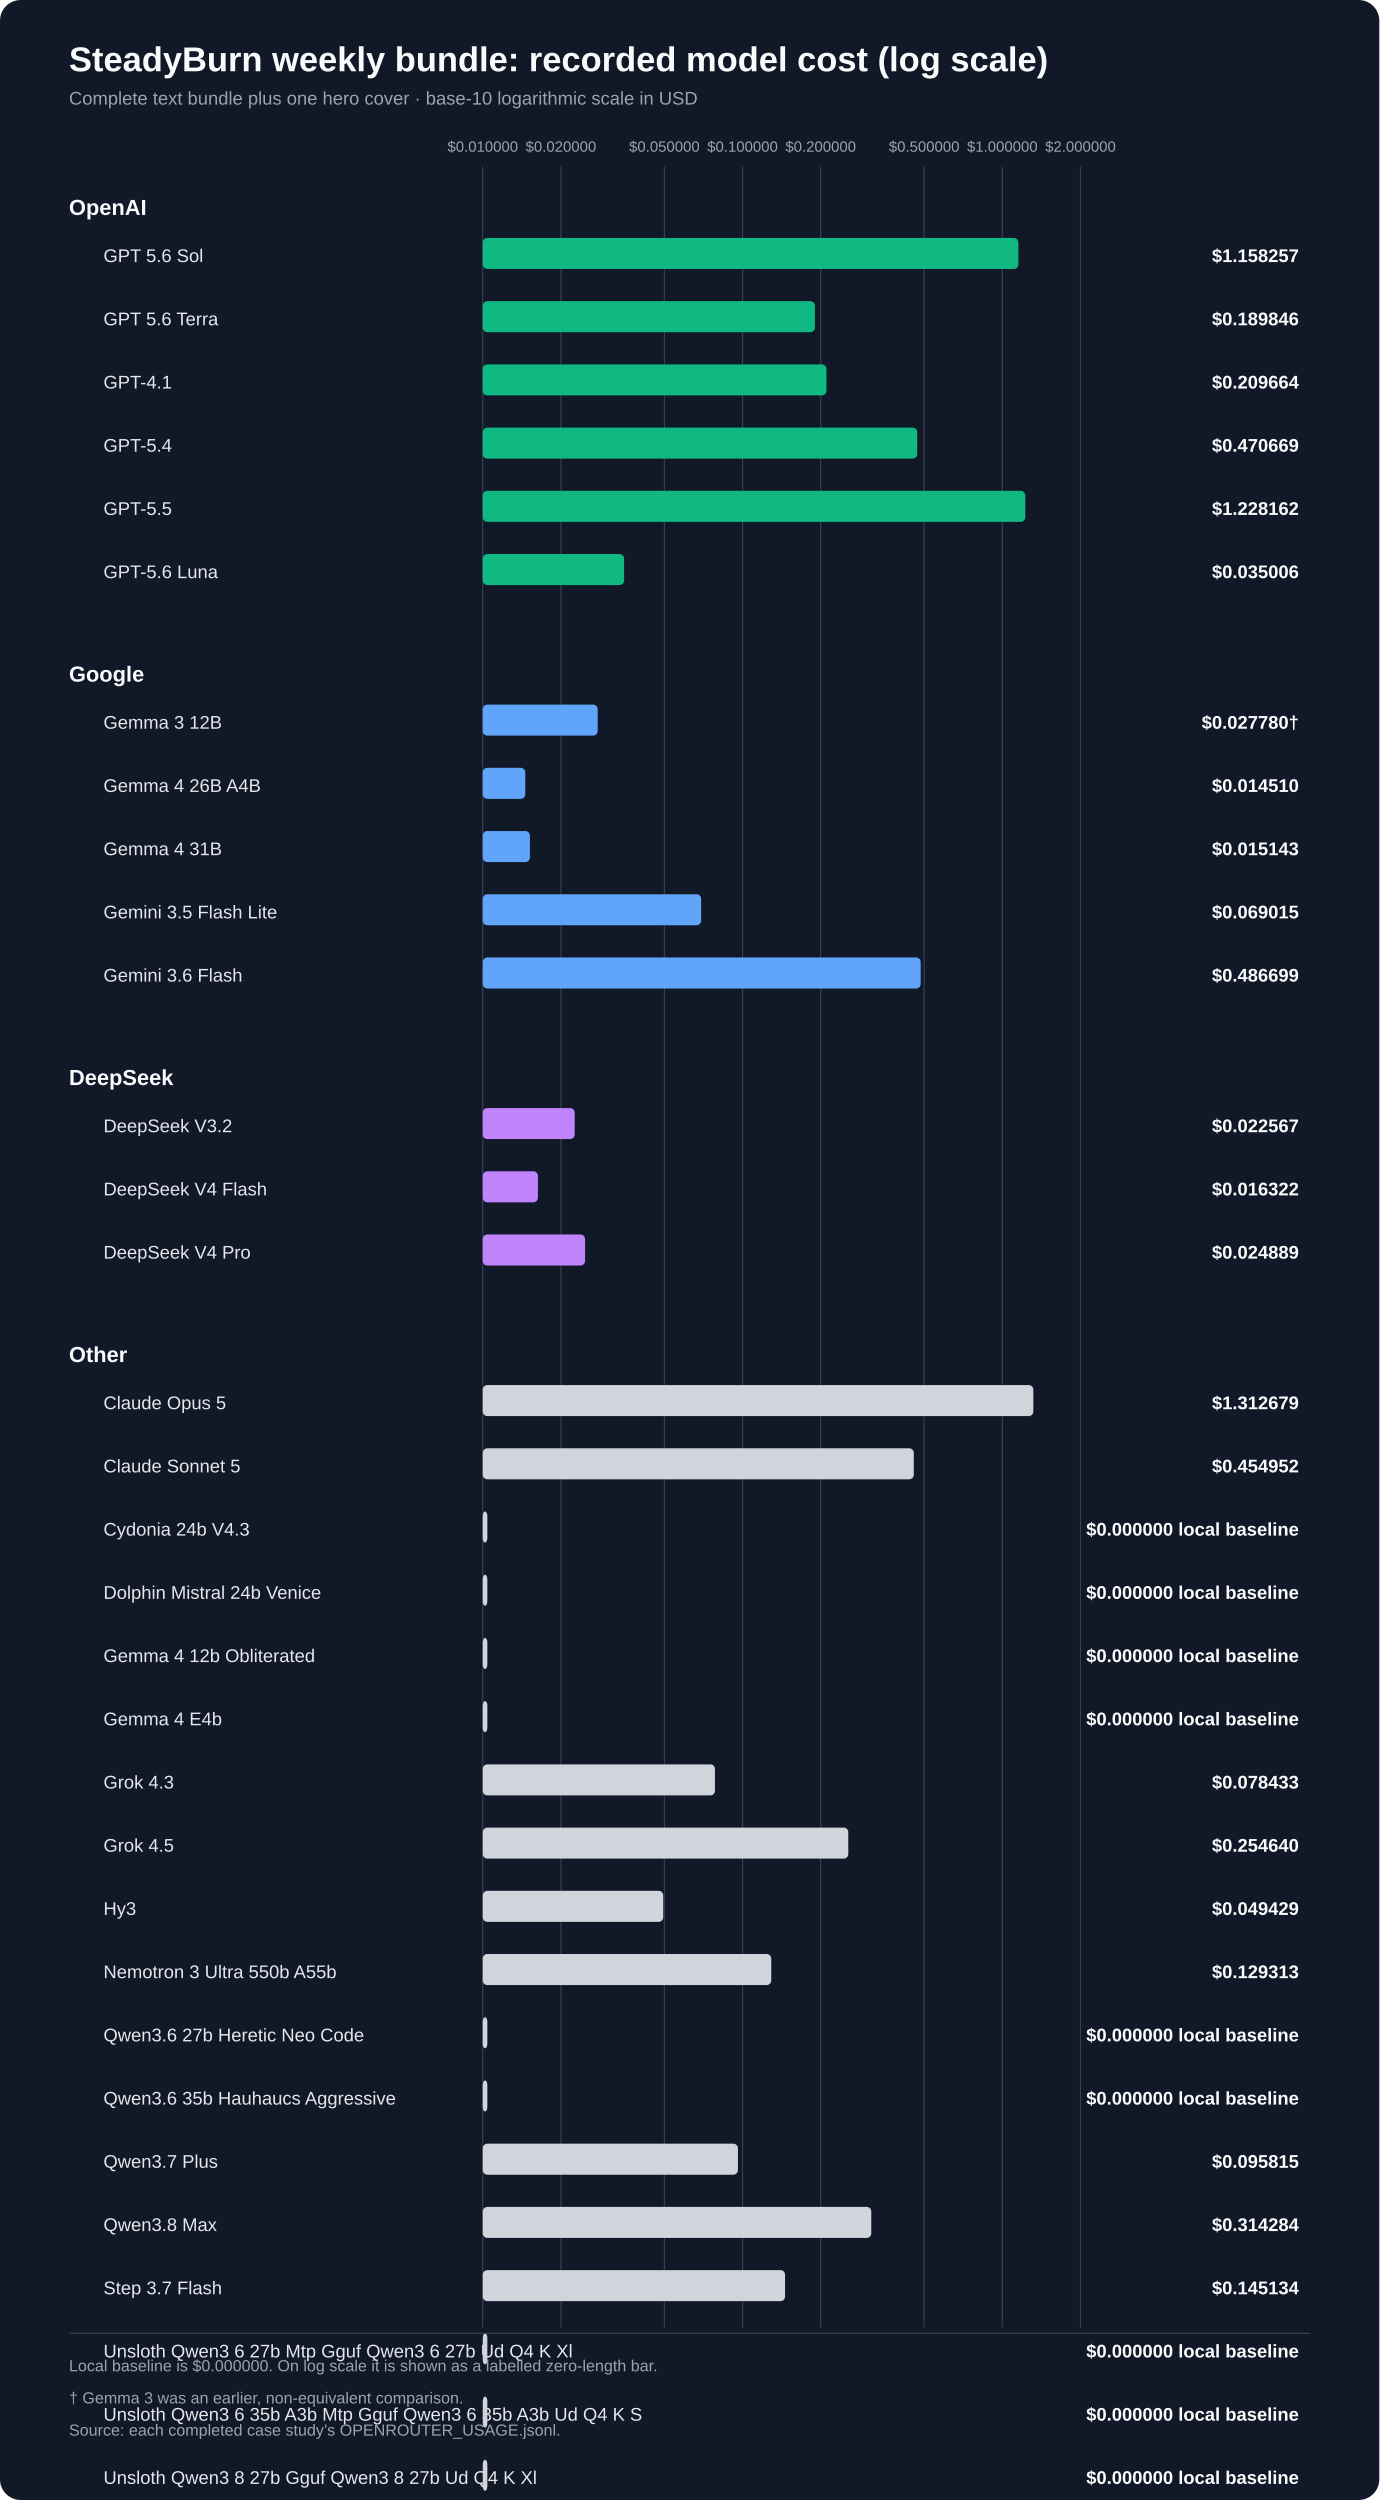
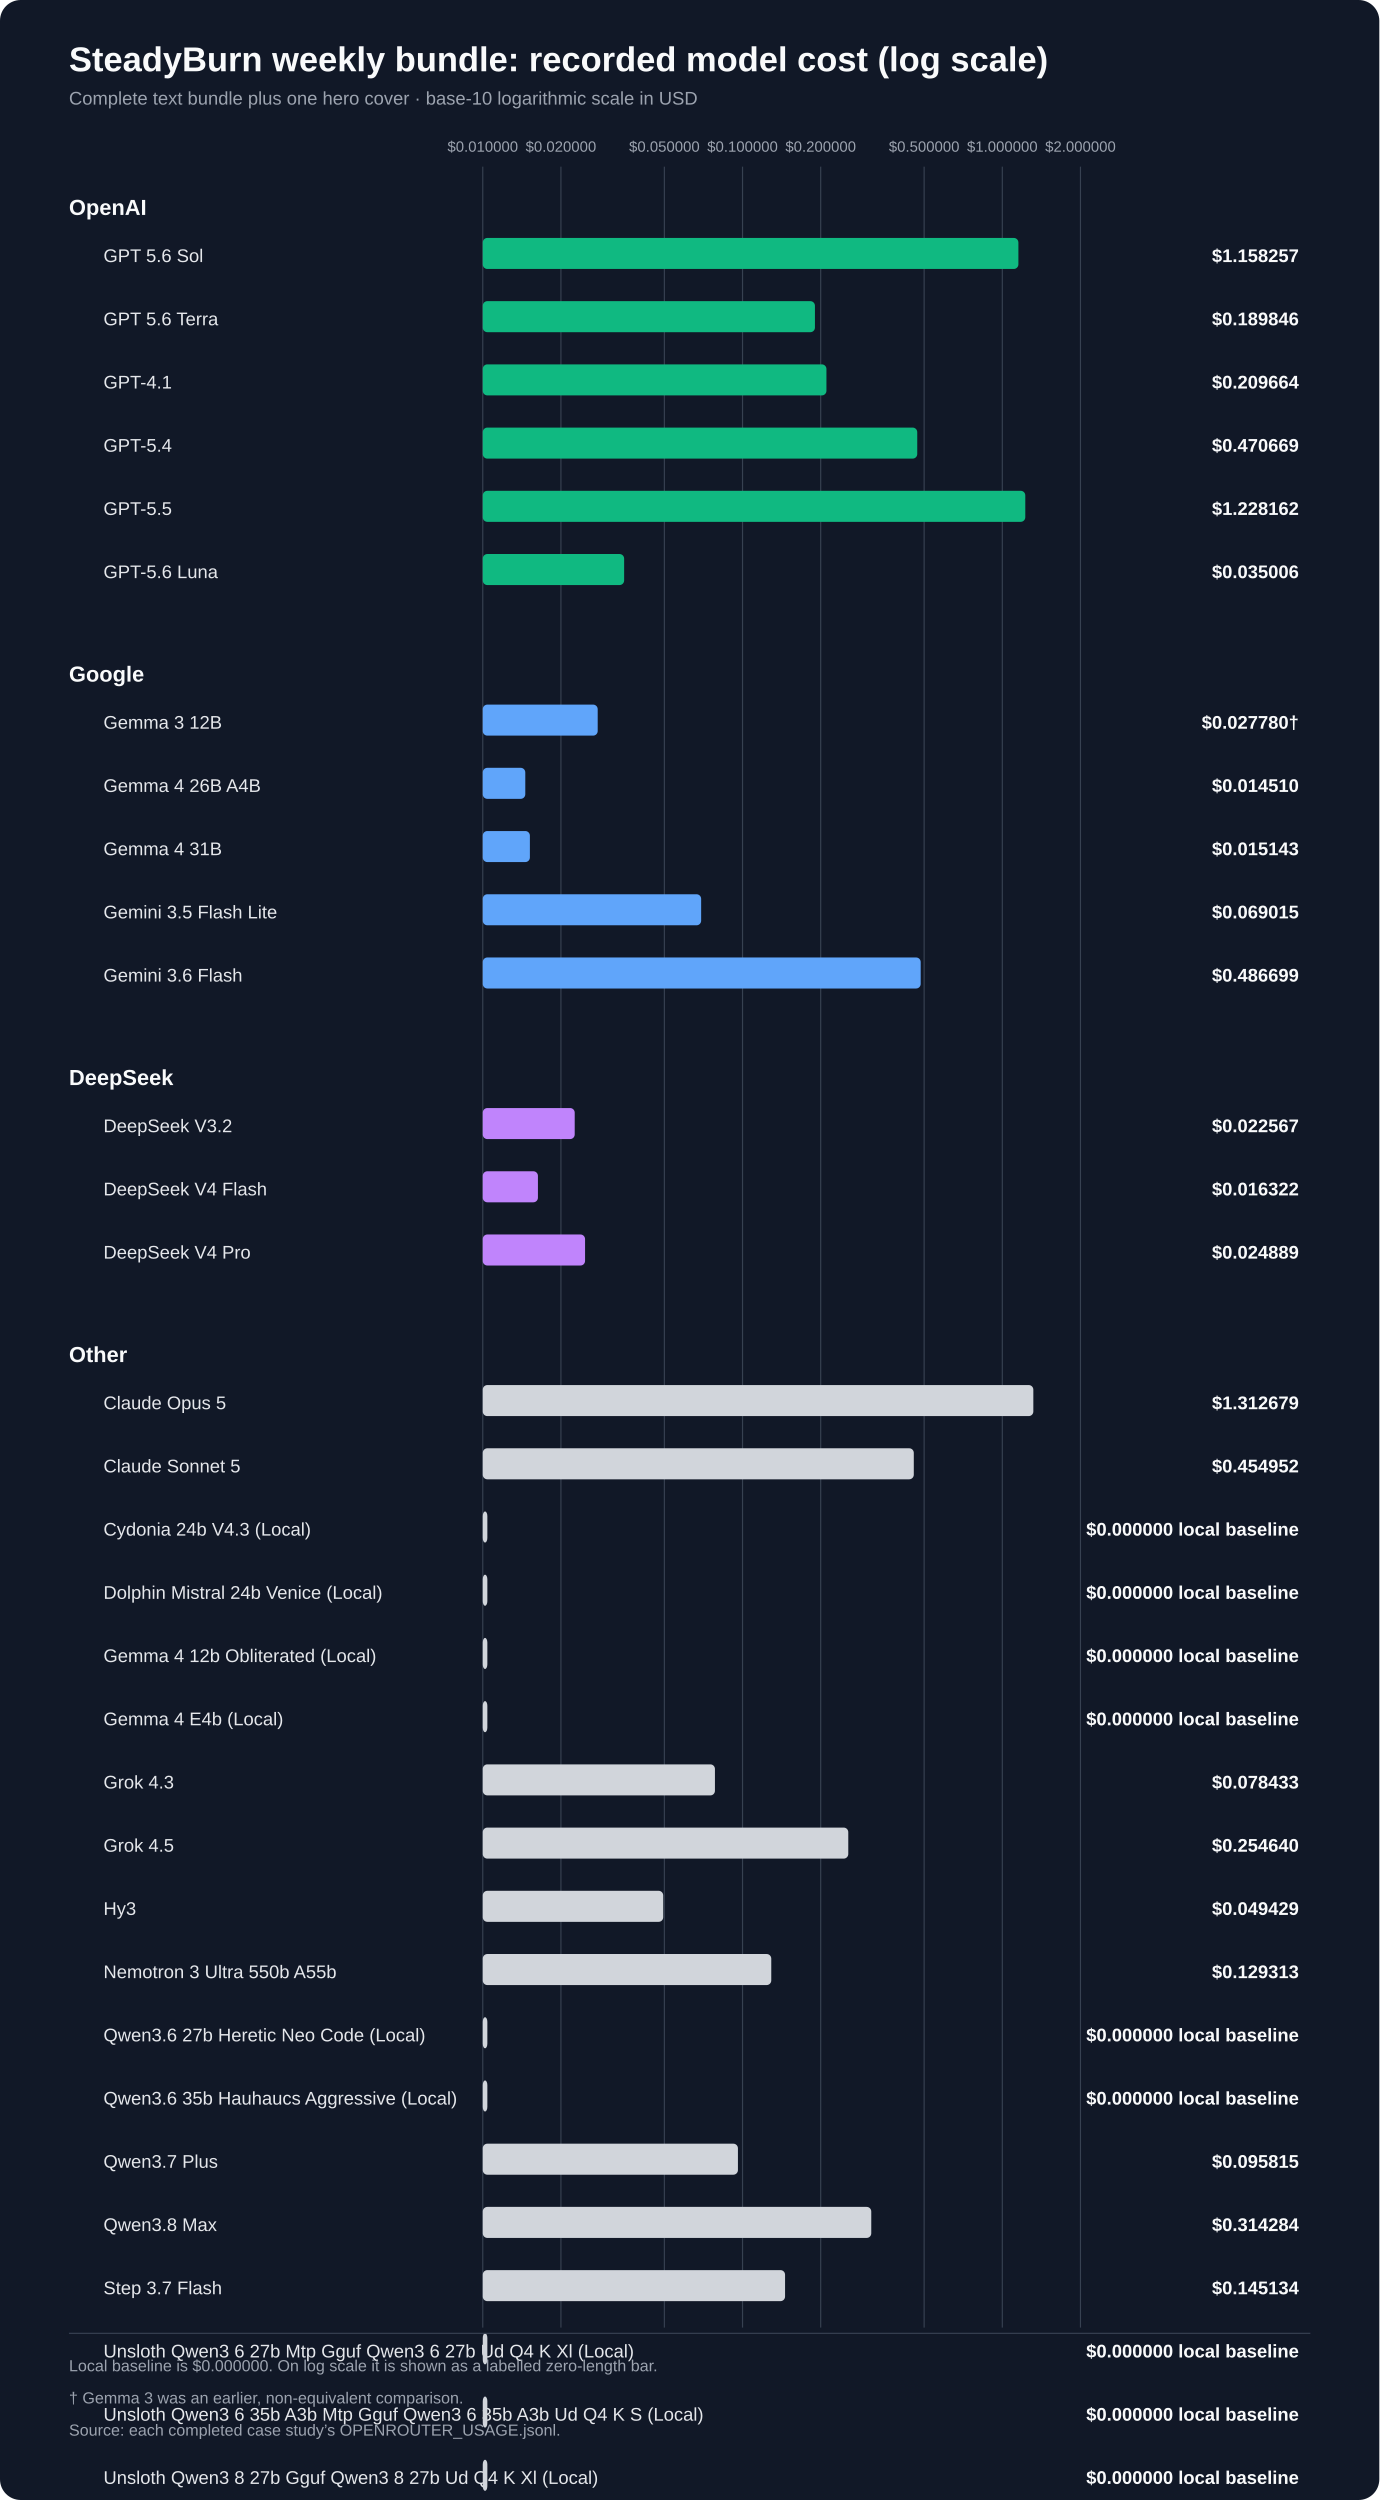
<svg xmlns="http://www.w3.org/2000/svg" width="1200" height="2175" viewBox="0 0 1200 2175" role="img" aria-labelledby="title description">
  <style>.bg{fill:#111827}.title{fill:#f9fafb;font:700 30px Arial,sans-serif}.subtitle,.axis,.note{fill:#9ca3af;font:16px Arial,sans-serif}.group{fill:#f9fafb;font:700 19px Arial,sans-serif}.label{fill:#e5e7eb;font:16px Arial,sans-serif}.value{fill:#f9fafb;font:700 16px Arial,sans-serif;text-anchor:end}.axis{font-size:13px;text-anchor:middle}.note{font-size:14px}.grid{stroke:#374151;stroke-width:1}</style>
  <rect class="bg" width="1200" height="2175" rx="18" />
  <text class="title" x="60" y="62">SteadyBurn weekly bundle: recorded model cost (log scale)</text>
  <text class="subtitle" x="60" y="91">Complete text bundle plus one hero cover · base-10 logarithmic scale in USD</text>
  <line class="grid" x1="420" y1="145" x2="420" y2="2025" />
  <text class="axis" x="420" y="132">$0.010000</text>
  <line class="grid" x1="488" y1="145" x2="488" y2="2025" />
  <text class="axis" x="488" y="132">$0.020000</text>
  <line class="grid" x1="578" y1="145" x2="578" y2="2025" />
  <text class="axis" x="578" y="132">$0.050000</text>
  <line class="grid" x1="646" y1="145" x2="646" y2="2025" />
  <text class="axis" x="646" y="132">$0.100000</text>
  <line class="grid" x1="714" y1="145" x2="714" y2="2025" />
  <text class="axis" x="714" y="132">$0.200000</text>
  <line class="grid" x1="804" y1="145" x2="804" y2="2025" />
  <text class="axis" x="804" y="132">$0.500000</text>
  <line class="grid" x1="872" y1="145" x2="872" y2="2025" />
  <text class="axis" x="872" y="132">$1.000000</text>
  <line class="grid" x1="940" y1="145" x2="940" y2="2025" />
  <text class="axis" x="940" y="132">$2.000000</text>
  <text class="group" x="60" y="187">OpenAI</text>
  <text class="label" x="90" y="228">GPT 5.6 Sol</text>
  <rect fill="#10b981" x="420" y="207" width="466" height="27" rx="4" />
  <text class="value" x="1130" y="228">$1.158257</text>
  <text class="label" x="90" y="283">GPT 5.6 Terra</text>
  <rect fill="#10b981" x="420" y="262" width="289" height="27" rx="4" />
  <text class="value" x="1130" y="283">$0.189846</text>
  <text class="label" x="90" y="338">GPT-4.1</text>
  <rect fill="#10b981" x="420" y="317" width="299" height="27" rx="4" />
  <text class="value" x="1130" y="338">$0.209664</text>
  <text class="label" x="90" y="393">GPT-5.4</text>
  <rect fill="#10b981" x="420" y="372" width="378" height="27" rx="4" />
  <text class="value" x="1130" y="393">$0.470669</text>
  <text class="label" x="90" y="448">GPT-5.5</text>
  <rect fill="#10b981" x="420" y="427" width="472" height="27" rx="4" />
  <text class="value" x="1130" y="448">$1.228162</text>
  <text class="label" x="90" y="503">GPT-5.6 Luna</text>
  <rect fill="#10b981" x="420" y="482" width="123" height="27" rx="4" />
  <text class="value" x="1130" y="503">$0.035006</text>
  <text class="group" x="60" y="593">Google</text>
  <text class="label" x="90" y="634">Gemma 3 12B</text>
  <rect fill="#60a5fa" x="420" y="613" width="100" height="27" rx="4" />
  <text class="value" x="1130" y="634">$0.027780†</text>
  <text class="label" x="90" y="689">Gemma 4 26B A4B</text>
  <rect fill="#60a5fa" x="420" y="668" width="37" height="27" rx="4" />
  <text class="value" x="1130" y="689">$0.014510</text>
  <text class="label" x="90" y="744">Gemma 4 31B</text>
  <rect fill="#60a5fa" x="420" y="723" width="41" height="27" rx="4" />
  <text class="value" x="1130" y="744">$0.015143</text>
  <text class="label" x="90" y="799">Gemini 3.5 Flash Lite</text>
  <rect fill="#60a5fa" x="420" y="778" width="190" height="27" rx="4" />
  <text class="value" x="1130" y="799">$0.069015</text>
  <text class="label" x="90" y="854">Gemini 3.6 Flash</text>
  <rect fill="#60a5fa" x="420" y="833" width="381" height="27" rx="4" />
  <text class="value" x="1130" y="854">$0.486699</text>
  <text class="group" x="60" y="944">DeepSeek</text>
  <text class="label" x="90" y="985">DeepSeek V3.2</text>
  <rect fill="#c084fc" x="420" y="964" width="80" height="27" rx="4" />
  <text class="value" x="1130" y="985">$0.022567</text>
  <text class="label" x="90" y="1040">DeepSeek V4 Flash</text>
  <rect fill="#c084fc" x="420" y="1019" width="48" height="27" rx="4" />
  <text class="value" x="1130" y="1040">$0.016322</text>
  <text class="label" x="90" y="1095">DeepSeek V4 Pro</text>
  <rect fill="#c084fc" x="420" y="1074" width="89" height="27" rx="4" />
  <text class="value" x="1130" y="1095">$0.024889</text>
  <text class="group" x="60" y="1185">Other</text>
  <text class="label" x="90" y="1226">Claude Opus 5</text>
  <rect fill="#d1d5db" x="420" y="1205" width="479" height="27" rx="4" />
  <text class="value" x="1130" y="1226">$1.312679</text>
  <text class="label" x="90" y="1281">Claude Sonnet 5</text>
  <rect fill="#d1d5db" x="420" y="1260" width="375" height="27" rx="4" />
  <text class="value" x="1130" y="1281">$0.454952</text>
-   <text class="label" x="90" y="1336">Cydonia 24b V4.3</text>
+   <text class="label" x="90" y="1336">Cydonia 24b V4.3 (Local)</text>
  <rect fill="#d1d5db" x="420" y="1315" width="4" height="27" rx="4" />
  <text class="value" x="1130" y="1336">$0.000000 local baseline</text>
-   <text class="label" x="90" y="1391">Dolphin Mistral 24b Venice</text>
+   <text class="label" x="90" y="1391">Dolphin Mistral 24b Venice (Local)</text>
  <rect fill="#d1d5db" x="420" y="1370" width="4" height="27" rx="4" />
  <text class="value" x="1130" y="1391">$0.000000 local baseline</text>
-   <text class="label" x="90" y="1446">Gemma 4 12b Obliterated</text>
+   <text class="label" x="90" y="1446">Gemma 4 12b Obliterated (Local)</text>
  <rect fill="#d1d5db" x="420" y="1425" width="4" height="27" rx="4" />
  <text class="value" x="1130" y="1446">$0.000000 local baseline</text>
-   <text class="label" x="90" y="1501">Gemma 4 E4b</text>
+   <text class="label" x="90" y="1501">Gemma 4 E4b (Local)</text>
  <rect fill="#d1d5db" x="420" y="1480" width="4" height="27" rx="4" />
  <text class="value" x="1130" y="1501">$0.000000 local baseline</text>
  <text class="label" x="90" y="1556">Grok 4.3</text>
  <rect fill="#d1d5db" x="420" y="1535" width="202" height="27" rx="4" />
  <text class="value" x="1130" y="1556">$0.078433</text>
  <text class="label" x="90" y="1611">Grok 4.5</text>
  <rect fill="#d1d5db" x="420" y="1590" width="318" height="27" rx="4" />
  <text class="value" x="1130" y="1611">$0.254640</text>
  <text class="label" x="90" y="1666">Hy3</text>
  <rect fill="#d1d5db" x="420" y="1645" width="157" height="27" rx="4" />
  <text class="value" x="1130" y="1666">$0.049429</text>
  <text class="label" x="90" y="1721">Nemotron 3 Ultra 550b A55b</text>
  <rect fill="#d1d5db" x="420" y="1700" width="251" height="27" rx="4" />
  <text class="value" x="1130" y="1721">$0.129313</text>
-   <text class="label" x="90" y="1776">Qwen3.6 27b Heretic Neo Code</text>
+   <text class="label" x="90" y="1776">Qwen3.6 27b Heretic Neo Code (Local)</text>
  <rect fill="#d1d5db" x="420" y="1755" width="4" height="27" rx="4" />
  <text class="value" x="1130" y="1776">$0.000000 local baseline</text>
-   <text class="label" x="90" y="1831">Qwen3.6 35b Hauhaucs Aggressive</text>
+   <text class="label" x="90" y="1831">Qwen3.6 35b Hauhaucs Aggressive (Local)</text>
  <rect fill="#d1d5db" x="420" y="1810" width="4" height="27" rx="4" />
  <text class="value" x="1130" y="1831">$0.000000 local baseline</text>
  <text class="label" x="90" y="1886">Qwen3.7 Plus</text>
  <rect fill="#d1d5db" x="420" y="1865" width="222" height="27" rx="4" />
  <text class="value" x="1130" y="1886">$0.095815</text>
  <text class="label" x="90" y="1941">Qwen3.8 Max</text>
  <rect fill="#d1d5db" x="420" y="1920" width="338" height="27" rx="4" />
  <text class="value" x="1130" y="1941">$0.314284</text>
  <text class="label" x="90" y="1996">Step 3.7 Flash</text>
  <rect fill="#d1d5db" x="420" y="1975" width="263" height="27" rx="4" />
  <text class="value" x="1130" y="1996">$0.145134</text>
-   <text class="label" x="90" y="2051">Unsloth Qwen3 6 27b Mtp Gguf Qwen3 6 27b Ud Q4 K Xl</text>
+   <text class="label" x="90" y="2051">Unsloth Qwen3 6 27b Mtp Gguf Qwen3 6 27b Ud Q4 K Xl (Local)</text>
  <rect fill="#d1d5db" x="420" y="2030" width="4" height="27" rx="4" />
  <text class="value" x="1130" y="2051">$0.000000 local baseline</text>
-   <text class="label" x="90" y="2106">Unsloth Qwen3 6 35b A3b Mtp Gguf Qwen3 6 35b A3b Ud Q4 K S</text>
+   <text class="label" x="90" y="2106">Unsloth Qwen3 6 35b A3b Mtp Gguf Qwen3 6 35b A3b Ud Q4 K S (Local)</text>
  <rect fill="#d1d5db" x="420" y="2085" width="4" height="27" rx="4" />
  <text class="value" x="1130" y="2106">$0.000000 local baseline</text>
-   <text class="label" x="90" y="2161">Unsloth Qwen3 8 27b Gguf Qwen3 8 27b Ud Q4 K Xl</text>
+   <text class="label" x="90" y="2161">Unsloth Qwen3 8 27b Gguf Qwen3 8 27b Ud Q4 K Xl (Local)</text>
  <rect fill="#d1d5db" x="420" y="2140" width="4" height="27" rx="4" />
  <text class="value" x="1130" y="2161">$0.000000 local baseline</text>
  <line class="grid" x1="60" y1="2030" x2="1140" y2="2030" />
  <text class="note" x="60" y="2063">Local baseline is $0.000000. On log scale it is shown as a labelled zero-length bar.</text>
  <text class="note" x="60" y="2091">† Gemma 3 was an earlier, non-equivalent comparison.</text>
  <text class="note" x="60" y="2119">Source: each completed case study’s OPENROUTER_USAGE.jsonl.</text>
</svg>
